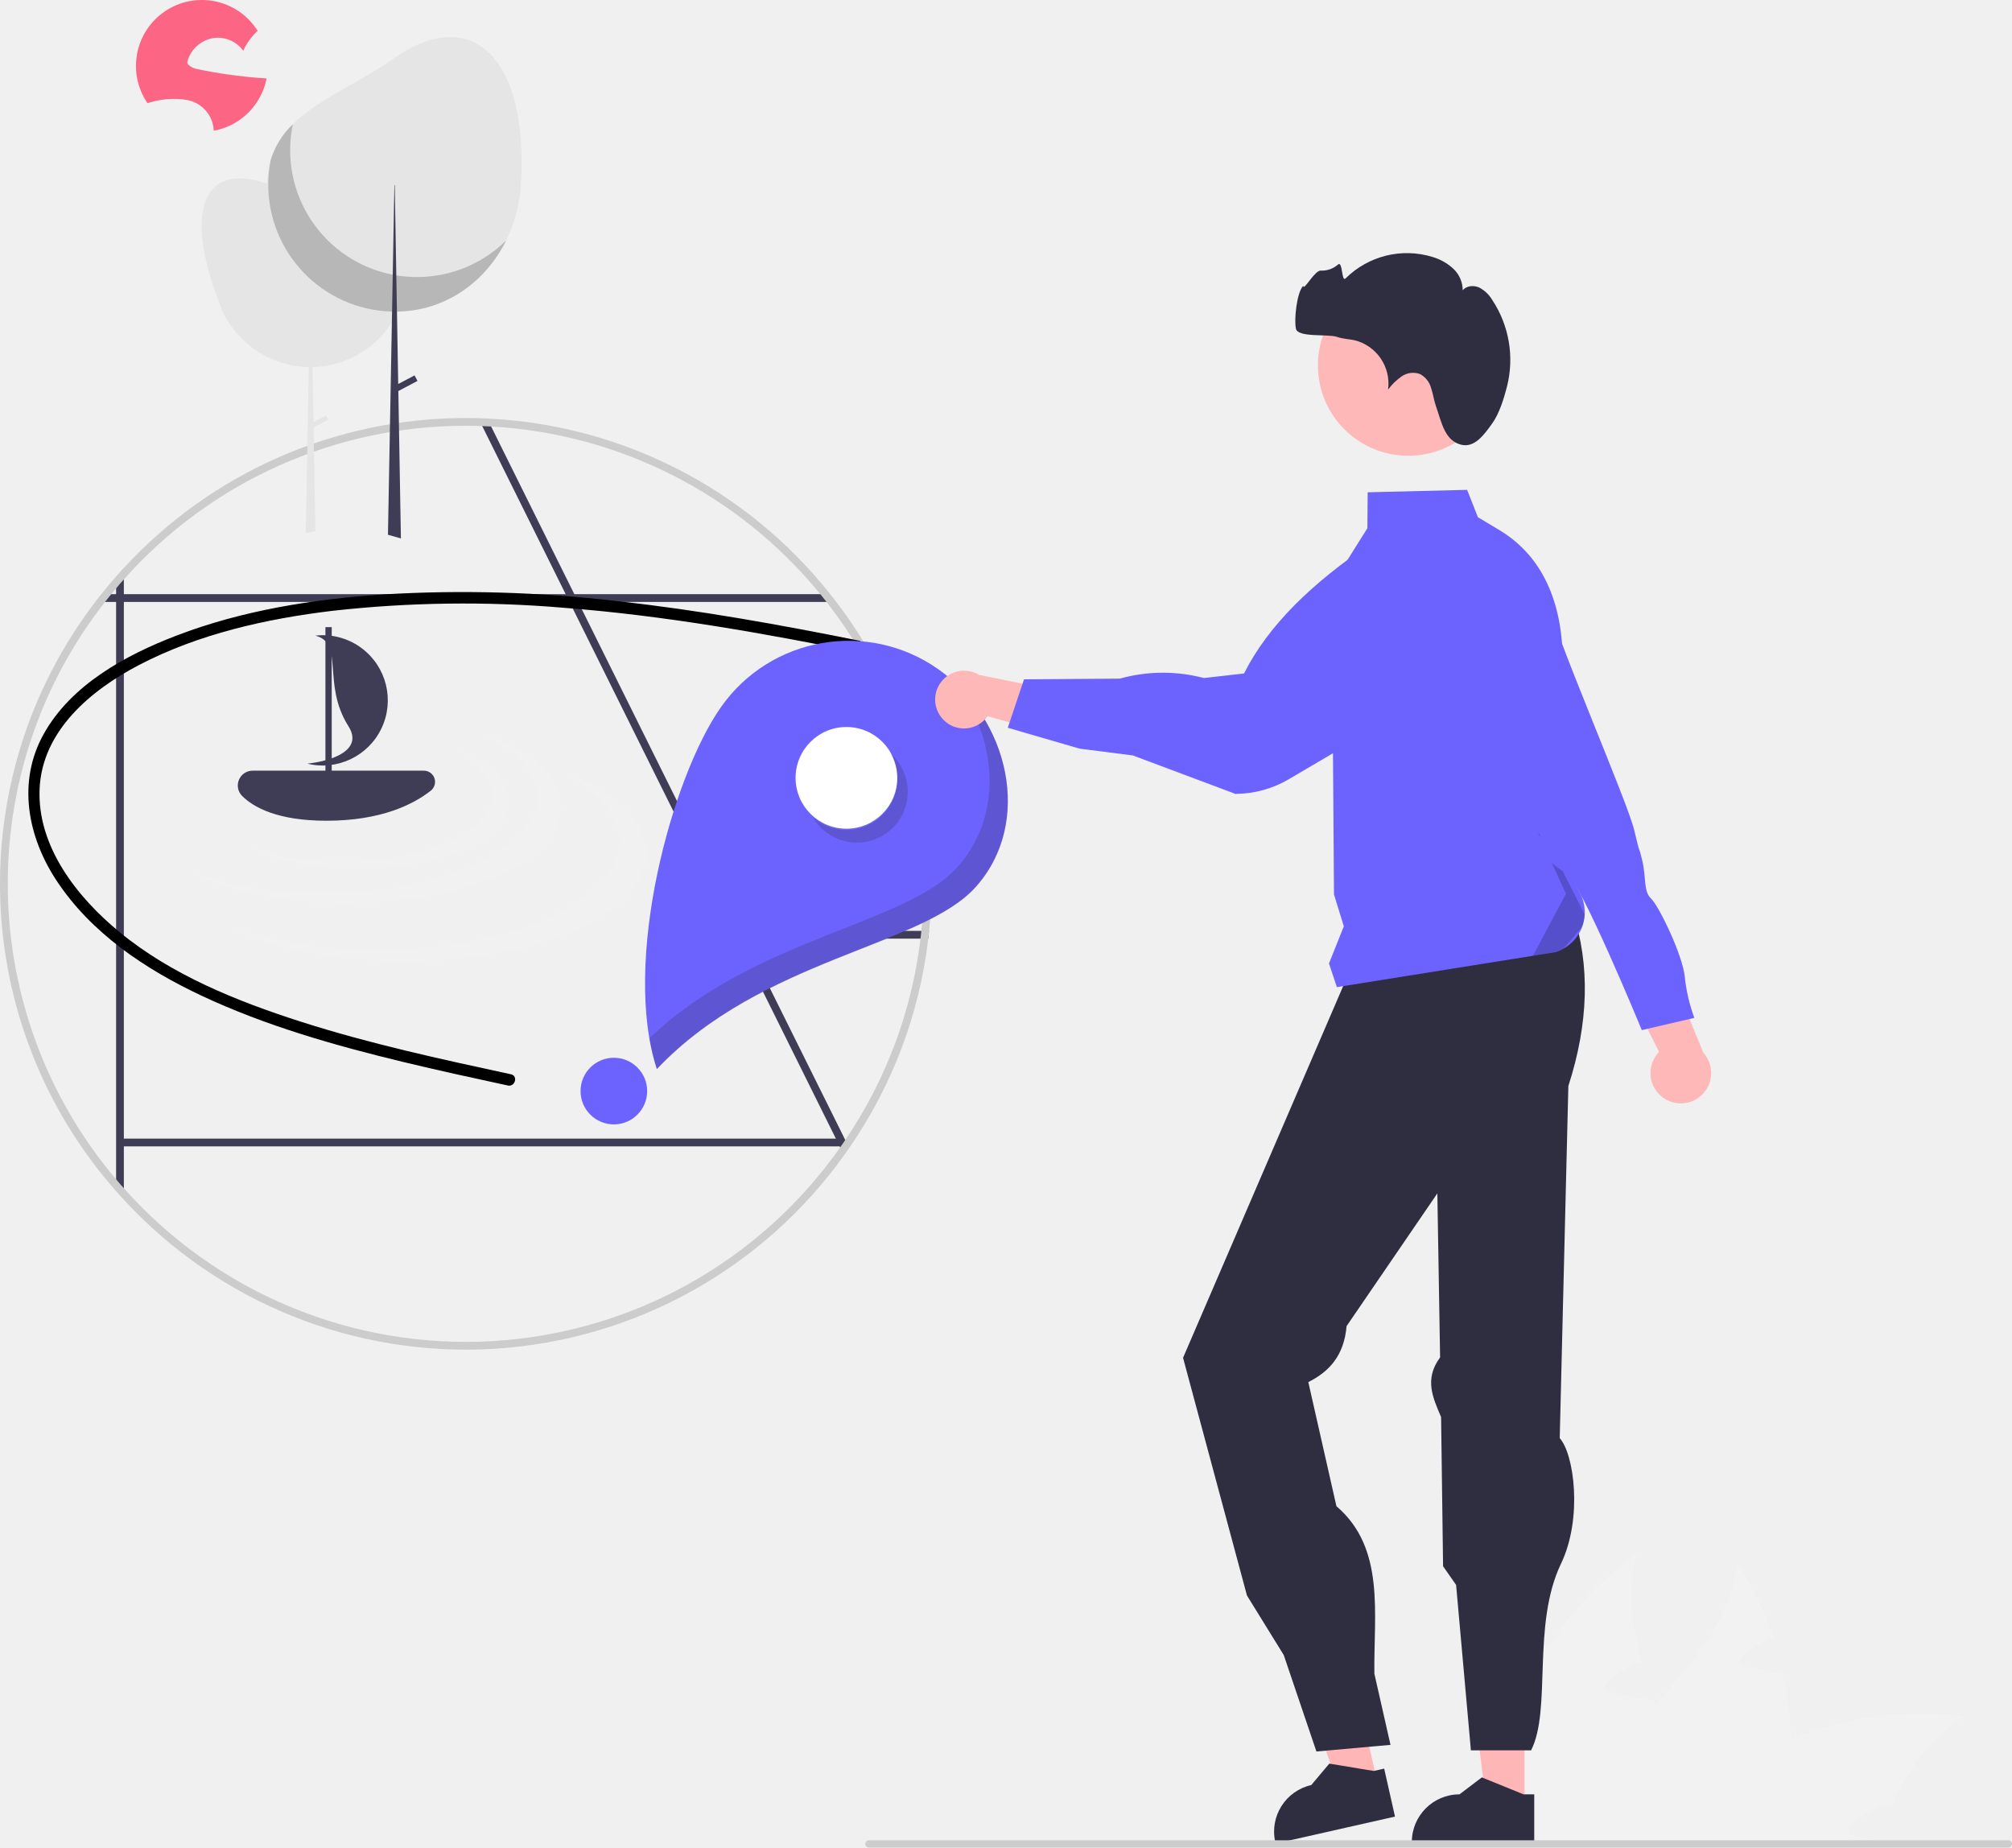
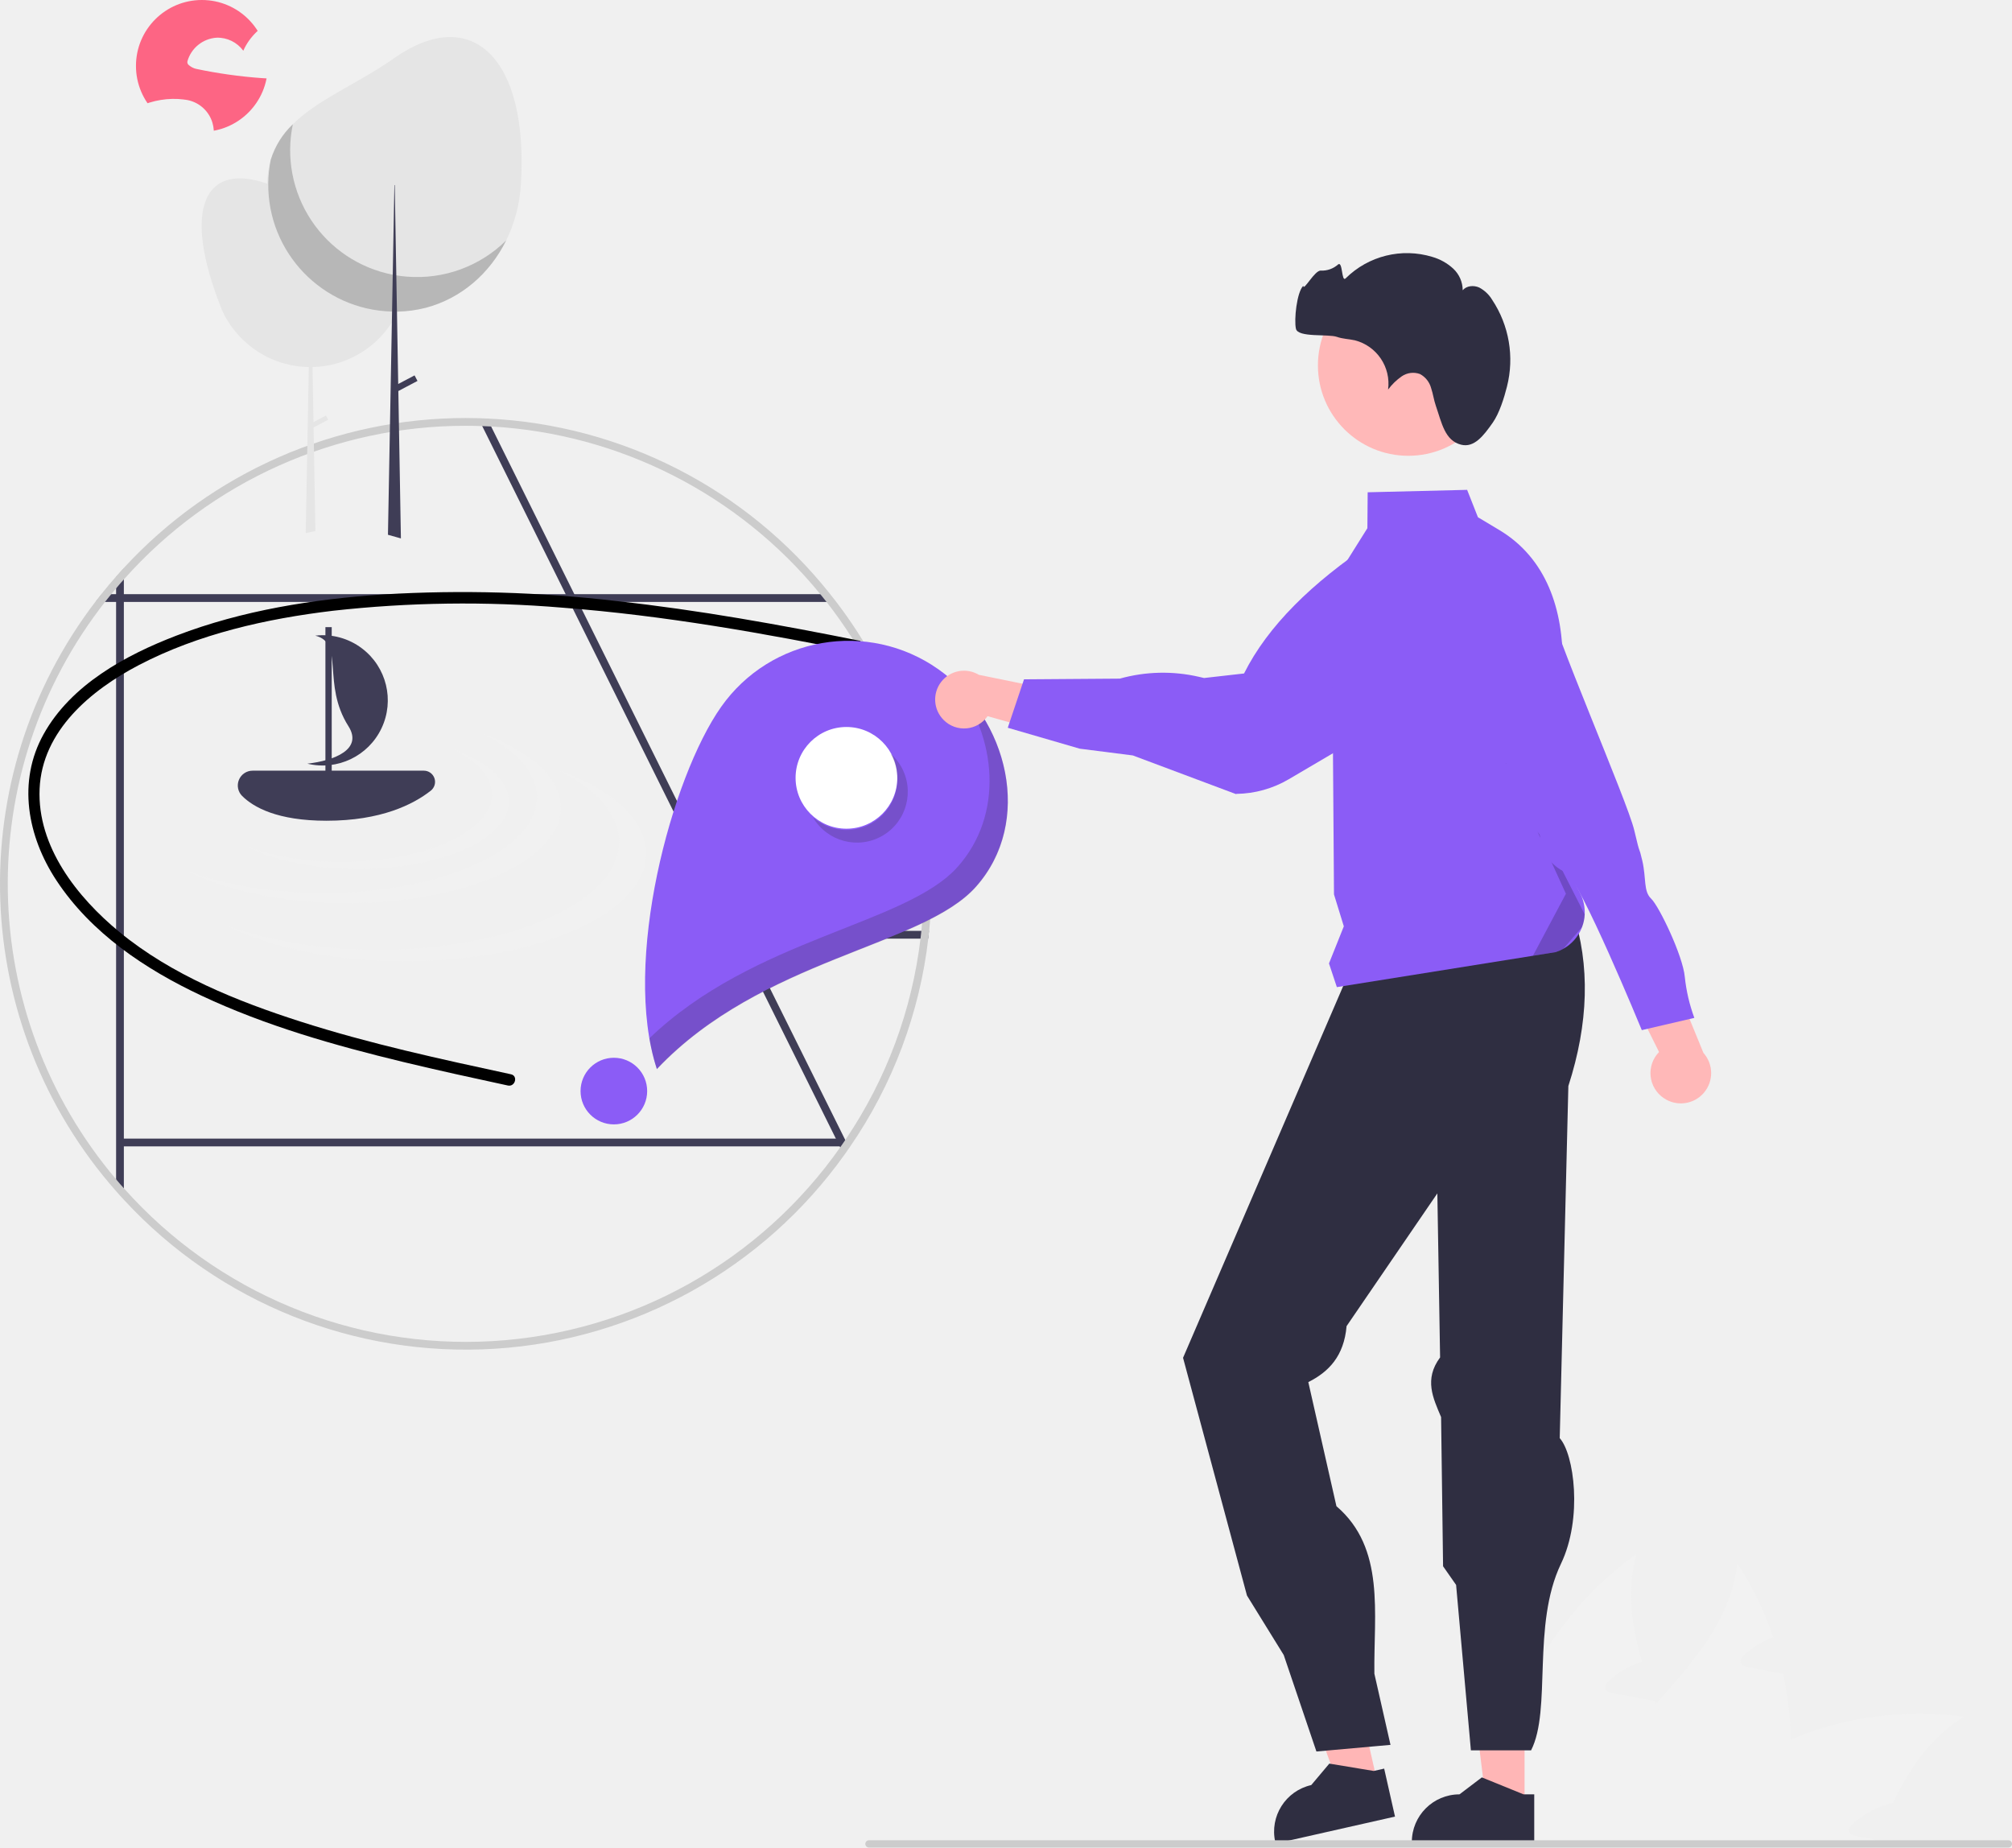
<svg xmlns="http://www.w3.org/2000/svg" data-name="Layer 1" width="687.419" height="631.176" viewBox="0 0 687.419 631.176">
  <path d="M868.114,728.666a110.583,110.583,0,0,1-4.789,34.601c-.12.407-.264.814-.407,1.221H792.423a63.267,63.267,0,0,1,4.765-14.367c5.866-12.452,15.445-23.107,24.903-33.691,13.026-14.583,25.741-29.046,27.753-48.01a108.911,108.911,0,0,1,12.26,25.31,29.748,29.748,0,0,0-9.841,6.034c-.79.742-1.628,1.82-1.221,2.849.383.862,1.437,1.149,2.371,1.341,2.251.431,4.502.862,6.753,1.269,1.772.359,3.568.694,5.364,1.03A117.579,117.579,0,0,1,868.114,728.666Z" transform="translate(-256.2903 -134.4121)" fill="#f2f2f2" />
  <path d="M927.331,720.908c-11.302,6.872-18.486,17.504-24.352,29.405a30.078,30.078,0,0,0-13.673,7.184c-.814.742-1.652,1.82-1.221,2.849.359.862,1.437,1.149,2.371,1.341,2.227.431,4.502.862,6.729,1.269-.215.503-.431,1.03-.646,1.533H821.828A105.641,105.641,0,0,1,833.058,751.654c.886-.886,1.796-1.724,2.73-2.586a111.74,111.74,0,0,1,32.326-20.401A113.722,113.722,0,0,1,927.331,720.908Z" transform="translate(-256.2903 -134.4121)" fill="#f2f2f2" />
  <path d="M834.279,764.489H767.759a108.058,108.058,0,0,1,.096-15.995,114.384,114.384,0,0,1,47.531-83.162c-3.448,12.284-1.676,24.496,1.916,36.756-.503.168-1.006.311-1.461.503a29.751,29.751,0,0,0-9.841,6.034c-.79.742-1.628,1.82-1.221,2.849.359.862,1.437,1.149,2.371,1.341,2.251.431,4.502.862,6.729,1.269,1.796.359,3.592.694,5.388,1.054.838.144,1.676.311,2.514.479.12.287.192.551.311.814,4.214,11.613,8.812,23.323,10.967,35.224a82.22,82.22,0,0,1,1.102,9.027C834.231,761.95,834.279,763.219,834.279,764.489Z" transform="translate(-256.2903 -134.4121)" fill="#f2f2f2" />
  <circle cx="68.969" cy="22.514" r="22.514" fill="#fd6584" />
  <path d="M375.65,146.266a11.17,11.17,0,0,0-9.426-7.834c-.049-.007-.095.002-.144-.001a1.404,1.404,0,0,0-.192-.044c-10.296-1.331-22.181,3.594-26.472,13.354a10.906,10.906,0,0,0-9.134-4.451,11.124,11.124,0,0,0-9.95,8.02,1.305,1.305,0,0,0,.581,1.428,5.705,5.705,0,0,0,2.352,1.194q2.805.594,5.629,1.089,5.512.965,11.081,1.56a164.775,164.775,0,0,0,22.697.858c2.523-.079,4.957-.162,7.269-1.276a10.815,10.815,0,0,0,4.17-3.639A12.27,12.27,0,0,0,375.65,146.266Z" transform="translate(-256.2903 -134.4121)" fill="#f0f0f0" />
  <path d="M328.857,176.284a11.17,11.17,0,0,0-9.426-7.834c-.049-.007-.095.002-.144-.001a1.403,1.403,0,0,0-.192-.044c-10.296-1.331-22.181,3.594-26.472,13.354a10.906,10.906,0,0,0-9.134-4.451,11.124,11.124,0,0,0-9.95,8.02,1.305,1.305,0,0,0,.581,1.428,5.705,5.705,0,0,0,2.352,1.194q2.805.594,5.629,1.089,5.512.964,11.081,1.56a164.782,164.782,0,0,0,22.697.858c2.523-.079,4.957-.162,7.269-1.276a10.817,10.817,0,0,0,4.17-3.639A12.27,12.27,0,0,0,328.857,176.284Z" transform="translate(-256.2903 -134.4121)" fill="#f0f0f0" />
  <path d="M545.439,525.72c-.57.835-2.068,1.83-2.652,2.652l.623-1.889-.212-.438-1.326-2.652-33.763-68.043-.013-.013L450.859,340.043v-.013l-1.313-2.639V337.378l-28.326-57.063-1.339-2.705q1.511.04,3.023.119l1.353,2.719L452.504,337.378l.013.013,1.313,2.639v.013l55.776,112.363v.013l1.313,2.639v.013L544.683,523.062l.451.915Z" transform="translate(-256.2903 -134.4121)" fill="#3f3d56" />
  <path d="M541.672,340.043H288.993c.677-.888,1.366-1.777,2.082-2.652H539.591C540.307,338.266,540.996,339.155,541.672,340.043Z" transform="translate(-256.2903 -134.4121)" fill="#3f3d56" />
  <path d="M573.685,452.419c-.08.888-.172,1.777-.292,2.652H508.665v-2.652Z" transform="translate(-256.2903 -134.4121)" fill="#3f3d56" />
  <path d="M298.607,328.652v213.4c-.915-.968-1.79-1.949-2.652-2.931V331.583C296.817,330.601,297.692,329.62,298.607,328.652Z" transform="translate(-256.2903 -134.4121)" fill="#3f3d56" />
  <rect x="40.991" y="388.98" width="246.742" height="2.652" fill="#3f3d56" />
  <path d="M543.808,525.72h.305v-.438A4.353,4.353,0,0,1,543.808,525.72Zm-2.042-186.002c-.677-.888-1.366-1.777-2.082-2.652a158.846,158.846,0,0,0-116.686-59.662q-1.511-.08-3.023-.119c-1.512-.04-3.024-.066-4.549-.066a158.653,158.653,0,0,0-116.726,51.109c-.915.968-1.79,1.949-2.652,2.931q-2.526,2.845-4.88,5.808c-.716.875-1.405,1.764-2.082,2.652a158.778,158.778,0,0,0,6.962,201.73c.862.981,1.737,1.963,2.652,2.931A158.923,158.923,0,0,0,544.842,528.85c.584-.822,1.167-1.644,1.737-2.48a157.86,157.86,0,0,0,26.907-71.624c.12-.875.212-1.764.292-2.652q.775-7.758.782-15.741a158.231,158.231,0,0,0-32.795-96.635Zm29.056,115.028a155.09,155.09,0,0,1-25.595,68.905q-.537.816-1.114,1.631a4.353,4.353,0,0,1-.305.438c-.093.146-.199.292-.305.438a156.299,156.299,0,0,1-244.803,14.296c-.915-1.008-1.803-2.016-2.652-3.05a156.167,156.167,0,0,1-3.62-197.685c.703-.888,1.406-1.777,2.135-2.652.478-.597.968-1.18,1.485-1.764.849-1.034,1.737-2.042,2.652-3.05a156.039,156.039,0,0,1,116.726-52.382q2.964,0,5.888.119c1.021.027,2.029.08,3.037.133a156.283,156.283,0,0,1,111.938,56.944c.729.875,1.432,1.764,2.135,2.652a156.509,156.509,0,0,1,32.702,112.376c-.093.889-.186,1.777-.305,2.652Zm-27.013,70.974h.305v-.438a4.367,4.367,0,0,1-.305.438Z" transform="translate(-256.2903 -134.4121)" fill="#ccc" />
  <path d="M395.37,226.756q0,1.094-.071,2.169a32.864,32.864,0,0,1-3.079,11.931c-.014.032-.03.062-.043.092-.082.174-.167.347-.254.519a32.469,32.469,0,0,1-1.749,3.086A33.025,33.025,0,0,1,363.07,259.806l.327,18.801,4.263-2.245.761,1.447-4.993,2.629.61,34.917.007.466-3.296.734.007-.469,1.038-56.279a32.959,32.959,0,0,1-23.318-10.146c-.208-.215-.414-.437-.615-.656l-.023-.025a33.094,33.094,0,0,1-6.021-9.318c.032.037.066.071.098.107-13.622-34.233-5.697-50.103,15.678-42.608.114-.057.231-.112.345-.169a33.091,33.091,0,0,1,42.871,13.015c.201.338.396.684.583,1.031A32.886,32.886,0,0,1,395.37,226.756Z" transform="translate(-256.2903 -134.4121)" fill="#e5e5e5" />
  <path d="M434.243,197.637a49.681,49.681,0,0,1-5,18.897c-5.583,11.299-15.383,19.865-27.597,23.061a.12.12,0,0,1-.066.013,41.883,41.883,0,0,1-9.402,1.339h-.265c-.332.013-.663.013-.995.013-.225,0-.451,0-.676-.013a43.316,43.316,0,0,1-42.648-43.311v-.477a30.029,30.029,0,0,1,1.194-8.169c0-.013.013-.026.013-.04a28.308,28.308,0,0,1,7.546-12.108c8.686-8.593,22.438-13.991,34.572-22.531C417.494,135.614,437.015,154.22,434.243,197.637Z" transform="translate(-256.2903 -134.4121)" fill="#e5e5e5" />
  <path d="M429.244,216.534c-5.583,11.299-15.383,19.865-27.597,23.061a.12.12,0,0,1-.066.013,42.653,42.653,0,0,1-9.362,1.247h-.305q-.835.02-1.671,0a43.388,43.388,0,0,1-42.303-43.868,44.387,44.387,0,0,1,.849-7.997c0-.013.013-.026.013-.04a28.308,28.308,0,0,1,7.546-12.108A43.324,43.324,0,0,0,390.468,228.257c.411.08.822.159,1.233.225,1.193.199,2.387.345,3.594.438A43.267,43.267,0,0,0,429.244,216.534Z" transform="translate(-256.2903 -134.4121)" opacity="0.2" style="isolation:isolate" />
  <polygon points="136.097 133.582 142.638 130.139 141.64 128.243 136.053 131.184 135.633 107.056 135.633 107.053 135.623 106.542 135.623 106.451 135.406 94.073 135.102 76.628 134.869 63.224 134.747 63.224 134.519 75.596 134.519 75.599 134.183 93.85 133.951 106.443 133.95 106.548 133.883 110.141 132.557 182.216 132.548 182.692 136.973 183.934 136.965 183.454 136.097 133.582" fill="#3f3d56" />
  <path d="M550.214,353.346c-27.502-5.511-55.091-10.509-83.016-13.569a453.242,453.242,0,0,0-79.792-2.307c-24.035,1.621-48.276,5.423-70.855,14.089-17.399,6.678-35.946,16.782-45.344,33.633-9.06,16.243-5.526,34.975,4.339,49.962,11.869,18.032,30.378,30.389,49.621,39.42,21.91,10.283,45.344,16.948,68.809,22.617,11.9,2.875,23.865,5.474,35.831,8.06,2.496.539,3.563-3.295,1.058-3.836-24.13-5.214-48.331-10.445-71.862-17.993-21.776-6.985-44.06-15.933-61.892-30.599-14.426-11.866-28.143-29.197-27.291-48.902.858-19.865,17.525-33.734,33.861-42.271,20.415-10.669,43.61-15.866,66.337-18.582a403.056,403.056,0,0,1,78.361-1.066c34.873,2.653,69.23,8.809,103.455,15.703" transform="translate(-256.2903 -134.4121)" />
  <path d="M421.101,384.982c11.573,5.785,18.619,13.424,18.619,21.804,0,18.051-32.664,32.685-72.957,32.685-17.518,0-33.59-2.768-46.166-7.379,13.358,6.677,32.748,10.881,54.337,10.881,40.293,0,72.957-14.633,72.957-32.685C447.892,400.085,437.451,390.976,421.101,384.982Z" transform="translate(-256.2903 -134.4121)" fill="#f1f1f1" />
  <path d="M446.844,397.381c13.059,6.527,21.01,15.148,21.01,24.603,0,20.369-36.858,36.881-82.323,36.881-19.767,0-37.902-3.124-52.093-8.326,15.073,7.534,36.953,12.278,61.313,12.278,45.466,0,82.323-16.512,82.323-36.881C477.074,414.423,465.294,404.145,446.844,397.381Z" transform="translate(-256.2903 -134.4121)" fill="#f1f1f1" />
  <path d="M411.249,390.444c8.154,4.075,13.118,9.458,13.118,15.361,0,12.718-23.013,23.027-51.4,23.027a96.544,96.544,0,0,1-32.525-5.199c9.411,4.704,23.072,7.666,38.282,7.666,28.387,0,51.4-10.31,51.4-23.027C430.124,401.084,422.768,394.666,411.249,390.444Z" transform="translate(-256.2903 -134.4121)" fill="#f1f1f1" />
  <path d="M367.831,414.798c-16.767,0-24.92-4.6-28.808-8.458a5.064,5.064,0,0,1,3.583-8.648h58.493a3.829,3.829,0,0,1,2.371,6.838C397.511,409.215,386.491,414.798,367.831,414.798Z" transform="translate(-256.2903 -134.4121)" fill="#3f3d56" />
  <path d="M379.976,355.934a22.173,22.173,0,0,0-15.972-4.369c10.099,2.493,2.13,16.45,11.326,30.924,5.012,7.888-4.735,11.755-14.02,12.814a22.255,22.255,0,0,0,18.666-39.369Z" transform="translate(-256.2903 -134.4121)" fill="#3f3d56" />
  <rect x="111.182" y="214.246" width="2.154" height="51.264" fill="#3f3d56" />
-   <path d="M576.883,363.046a53.275,53.275,0,0,0-74.233,12.883c-16.941,24.056-33.941,87.138-21.941,123.682,35.793-37.807,90.781-41.735,109.057-62.332C609.295,415.271,600.94,379.987,576.883,363.046Z" transform="translate(-256.2903 -134.4121)" fill="#6c63ff" />
+   <path d="M576.883,363.046a53.275,53.275,0,0,0-74.233,12.883c-16.941,24.056-33.941,87.138-21.941,123.682,35.793-37.807,90.781-41.735,109.057-62.332C609.295,415.271,600.94,379.987,576.883,363.046Z" transform="translate(-256.2903 -134.4121)" fill="#8b5cf6" />
  <circle id="af3c8991-f89c-43e0-a050-89c81726f2a6" data-name="b262ea8c-1946-46c9-a449-3a1996c39394" cx="289.193" cy="265.733" r="17.375" fill="#fff" />
-   <circle id="a49e5b2e-c339-415c-b240-8977b61bd9a6" data-name="bcc29a3a-8123-4529-80aa-6f70df2823cf" cx="209.731" cy="372.741" r="11.38" fill="#6c63ff" />
+   <circle id="a49e5b2e-c339-415c-b240-8977b61bd9a6" data-name="bcc29a3a-8123-4529-80aa-6f70df2823cf" cx="209.731" cy="372.741" r="11.38" fill="#8b5cf6" />
  <path d="M564.073,396.136a17.374,17.374,0,1,1-30.008,17.521A17.372,17.372,0,0,0,560.516,391.827,17.374,17.374,0,0,1,564.073,396.136Z" transform="translate(-256.2903 -134.4121)" fill="#231f20" opacity="0.2" style="isolation:isolate" />
  <path d="M589.799,437.361c-18.276,20.596-73.264,24.525-109.057,62.332a73.694,73.694,0,0,1-2.573-10.578c35.775-34.37,87.702-38.714,105.36-58.613,15.804-17.811,13.344-44.315-.919-62.757C602.172,385.878,607.695,417.193,589.799,437.361Z" transform="translate(-256.2903 -134.4121)" fill="#231f20" opacity="0.2" style="isolation:isolate" />
  <polygon points="520.879 617.234 507.91 617.234 501.74 567.209 520.882 567.209 520.879 617.234" fill="#ffb6b6" />
  <path d="M780.477,764.218l-41.819-.002v-.529a16.278,16.278,0,0,1,16.277-16.277h.001l7.639-5.795,14.252,5.796,3.651 0Z" transform="translate(-256.2903 -134.4121)" fill="#2f2e41" />
  <polygon points="470.62 609.061 457.969 611.918 440.931 564.48 459.603 560.265 470.62 609.061" fill="#ffb6b6" />
  <path d="M732.906,755.008l-40.792,9.21-.117-.516a16.278,16.278,0,0,1,12.292-19.462l.001-0,6.175-7.335,15.179,2.514,3.561-.804Z" transform="translate(-256.2903 -134.4121)" fill="#2f2e41" />
  <path d="M793.596,445.819c6.081,18.339,5.438,38.246-1.462,59.612L789.185,625.724c4.876,5.366,7.936,27.246.425,42.913-10.03,20.921-3.12,49.853-10.21,63.732H758.835l-5.054-56.508-4.451-6.372-.677-50.969c-2.731-6.467-5.896-12.88-.341-20.372l-.148-8.853-.79-47.191L716.361,587.455c-.881,10.264-6.128,15.642-13.074,19.118l9.605,42.392c16.799,14.379,12.69,36.632,12.968,57.233l5.508,24.309-25.31,2.263L694.888,699.804l-12.558-20.315-21.841-81.216,15.231-35.351,6.225-14.448,34.765-80.687Z" transform="translate(-256.2903 -134.4121)" fill="#2f2e41" />
  <path d="M578.734,380.413a9.8,9.8,0,0,0,14.968-1.337l33.527,9.424-5.503-17.241L590.732,364.953a9.853,9.853,0,0,0-11.998,15.46Z" transform="translate(-256.2903 -134.4121)" fill="#ffb8b8" />
-   <path d="M606.155,366.489l32.725-.24h0a54.709,54.709,0,0,1,27.057-.613l1.737.402,13.657-1.549c8.142-16.275,23.25-30.989,43.531-44.545a27.817,27.817,0,0,1,41.01,6.861h0a27.847,27.847,0,0,1-7.468,37.485l-61.8,36.335a36.231,36.231,0,0,1-17.871,4.995h0l-.15.078-35.253-13.208-18.135-2.308-24.59-7.147Z" transform="translate(-256.2903 -134.4121)" fill="#6c63ff" />
+   <path d="M606.155,366.489l32.725-.24h0a54.709,54.709,0,0,1,27.057-.613l1.737.402,13.657-1.549c8.142-16.275,23.25-30.989,43.531-44.545a27.817,27.817,0,0,1,41.01,6.861h0a27.847,27.847,0,0,1-7.468,37.485l-61.8,36.335a36.231,36.231,0,0,1-17.871,4.995h0l-.15.078-35.253-13.208-18.135-2.308-24.59-7.147Z" transform="translate(-256.2903 -134.4121)" fill="#8b5cf6" />
  <circle cx="481.158" cy="124.835" r="30.876" fill="#ffb8b8" />
  <path d="M766.283,278.829c2.288-3.265,3.911-8.495,4.87-12.317a37.075,37.075,0,0,0-5.077-29.719,11.304,11.304,0,0,0-4.407-4.159c-1.868-.834-4.331-.635-5.634.943a10.132,10.132,0,0,0-3.219-7.378,17.857,17.857,0,0,0-7.157-4.023,29.738,29.738,0,0,0-29.603,7.319c-1.49,1.516-.958-6.059-2.613-4.725A8.23,8.23,0,0,1,707.593,226.856c-2.114-.225-6.001,7.307-6.024,5.182-2.224,2.228-3.203,11.625-2.508,14.696s11.044,1.713,14.011,2.766c1.965.697,4.1.721,6.136,1.174a15.297,15.297,0,0,1,11.337,16.824,20.266,20.266,0,0,1,4.668-4.528,6.859,6.859,0,0,1,6.23-.778,7.706,7.706,0,0,1,3.797,4.784c.674,1.985.935,4.093,1.621,6.073,2.014,5.812,3.053,11.914,8.667,13.292C759.959,287.428,763.159,283.287,766.283,278.829Z" transform="translate(-256.2903 -134.4121)" fill="#2f2e41" />
-   <path d="M796.231,439.699l-3.39-6.78c-4.15-25.71-8.25-49.69-2.68-71.26.35-18.83-5.47-36.52-21.63-46.18l-7.29-4.36-3.69-9.36-33.98.83-.1,12.27-12.17,19.41v.08l.76,105.62,3.36,10.9-5.07,12.68,2.69,8.09,66.99-10.71,7.79-1.25a13.918,13.918,0,0,0,2.59-1.13,14.232,14.232,0,0,0,6.22-6.95c.07-.17.13-.33.19-.5a13.934,13.934,0,0,0,.9-4.3A14.303,14.303,0,0,0,796.231,439.699Z" transform="translate(-256.2903 -134.4121)" fill="#6c63ff" />
+   <path d="M796.231,439.699l-3.39-6.78c-4.15-25.71-8.25-49.69-2.68-71.26.35-18.83-5.47-36.52-21.63-46.18l-7.29-4.36-3.69-9.36-33.98.83-.1,12.27-12.17,19.41v.08l.76,105.62,3.36,10.9-5.07,12.68,2.69,8.09,66.99-10.71,7.79-1.25a13.918,13.918,0,0,0,2.59-1.13,14.232,14.232,0,0,0,6.22-6.95c.07-.17.13-.33.19-.5a13.934,13.934,0,0,0,.9-4.3A14.303,14.303,0,0,0,796.231,439.699Z" transform="translate(-256.2903 -134.4121)" fill="#8b5cf6" />
  <path d="M797.721,446.799a13.934,13.934,0,0,1-.9,4.3l-6.41,7.45a13.918,13.918,0,0,1-2.59,1.13l-7.79,1.25,11.27-21.19-24.77-54.23Z" transform="translate(-256.2903 -134.4121)" opacity="0.2" />
  <path d="M824.681,509.523a10.296,10.296,0,0,1-1.556-15.712L806.822,461.054l18.875,2.298L838.285,494.107a10.352,10.352,0,0,1-13.604,15.416Z" transform="translate(-256.2903 -134.4121)" fill="#ffb8b8" />
-   <path d="M758.587,396.814l12.368-1.708s1.194,18.647,7.11,21.473,3.922,3.291,4.619,6.283,3.855,7.512,8.541,9.574,26.003,53.896,26.003,53.896l17.949-4.186a57.747,57.747,0,0,1-3.256-13.961c-.631-7.213-8.805-24.232-11.497-26.758s-1.628-6.98-3.023-12.963-.427-.435-2.752-10.407-28.469-69.733-29.564-78.94-13.925-14.627-13.925-14.627l-9.972,2.325Z" transform="translate(-256.2903 -134.4121)" fill="#6c63ff" />
-   <path id="a00e3c47-1fa9-4e2e-8ad1-93a2fdd4719a-63" data-name="f02c4e45-f306-4b42-b3ad-5ddd3016d7d2" d="M553.182,765.588h389.281a1.247,1.247,0,0,0,0-2.494H553.182a1.247,1.247,0,1,0,0,2.494h0Z" transform="translate(-256.2903 -134.4121)" fill="#ccc" />
+   <path d="M758.587,396.814l12.368-1.708s1.194,18.647,7.11,21.473,3.922,3.291,4.619,6.283,3.855,7.512,8.541,9.574,26.003,53.896,26.003,53.896l17.949-4.186a57.747,57.747,0,0,1-3.256-13.961c-.631-7.213-8.805-24.232-11.497-26.758s-1.628-6.98-3.023-12.963-.427-.435-2.752-10.407-28.469-69.733-29.564-78.94-13.925-14.627-13.925-14.627l-9.972,2.325Z" transform="translate(-256.2903 -134.4121)" fill="#8b5cf6" />
+   <path id="a00e3c47-1fa9-4e2e-8ad1-93a2fdd4719a-16" data-name="f02c4e45-f306-4b42-b3ad-5ddd3016d7d2" d="M553.182,765.588h389.281a1.247,1.247,0,0,0,0-2.494H553.182a1.247,1.247,0,1,0,0,2.494h0Z" transform="translate(-256.2903 -134.4121)" fill="#ccc" />
</svg>
